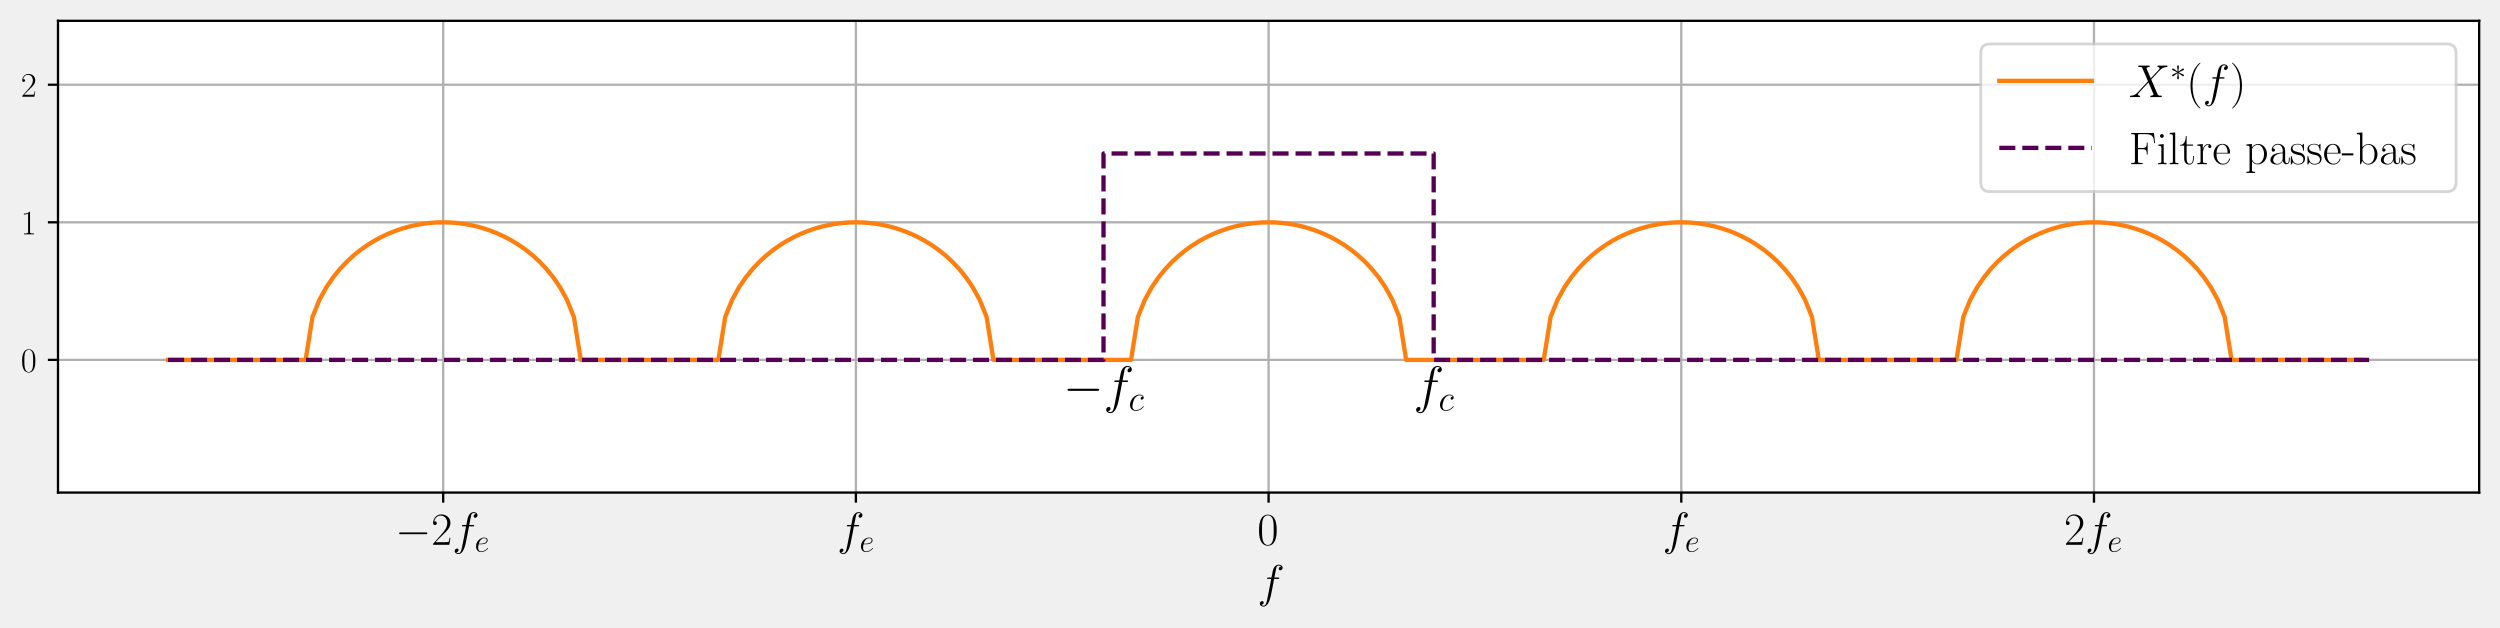
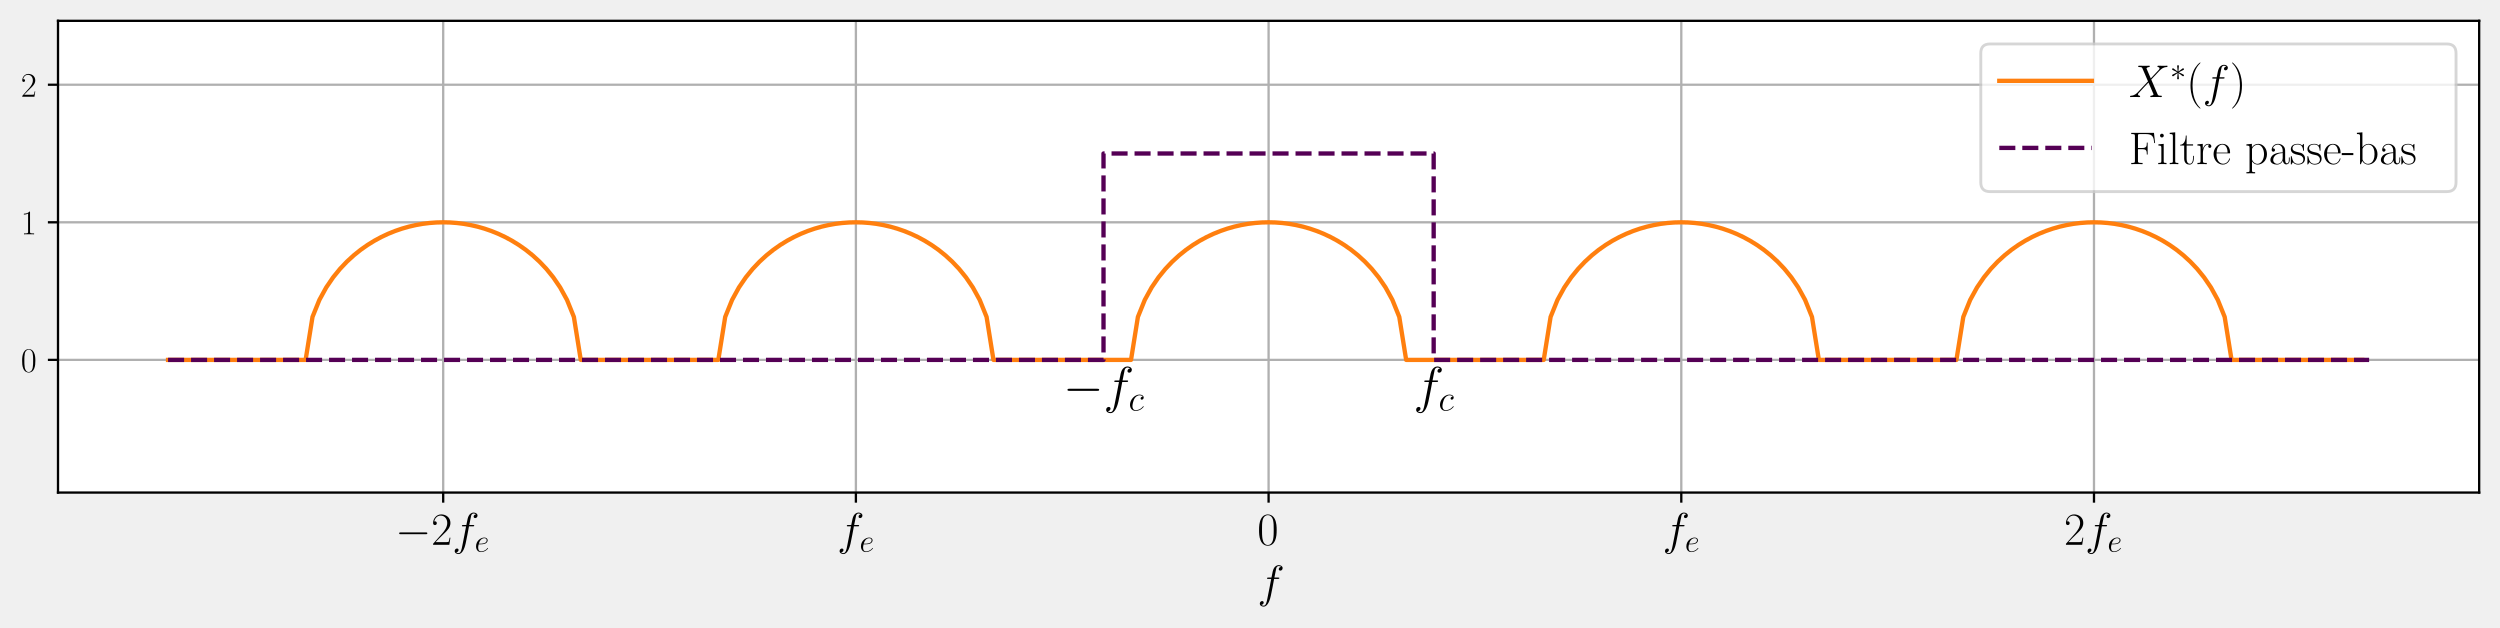
<svg xmlns="http://www.w3.org/2000/svg" xmlns:xlink="http://www.w3.org/1999/xlink" height="216.818pt" version="1.1" viewBox="0 0 864.253 216.818" width="864.253pt">
  <defs>
    <style type="text/css">*{stroke-linecap:butt;stroke-linejoin:round;}</style>
  </defs>
  <g id="figure_1">
    <g id="patch_1">
      <path d="M 0 216.818  L 864.253 216.818  L 864.253 0  L 0 0  z " style="fill:none;" />
    </g>
    <g id="axes_1">
      <g id="patch_2">
        <path d="M 20.053 170.28  L 857.053 170.28  L 857.053 7.2  L 20.053 7.2  z " style="fill:#ffffff;" />
      </g>
      <g id="matplotlib.axis_1">
        <g id="xtick_1">
          <g id="line2d_1">
-             <path clip-path="url(#paac34349b5)" d="M 153.212 170.28  L 153.212 7.2  " style="fill:none;stroke:#b0b0b0;stroke-linecap:square;stroke-width:0.8;" />
+             <path clip-path="url(#pfc6ff315b1)" d="M 153.212 170.28  L 153.212 7.2  " style="fill:none;stroke:#b0b0b0;stroke-linecap:square;stroke-width:0.8;" />
          </g>
          <g id="line2d_2">
            <defs>
-               <path d="M 0 0  L 0 3.5  " id="mb1972b5862" style="stroke:#000000;stroke-width:0.8;" />
-             </defs>
-             <g>
-               <use style="stroke:#000000;stroke-width:0.8;" x="153.212" xlink:href="#mb1972b5862" y="170.28" />
+               <path d="M 0 0  L 0 3.5  " id="m33887ba7ff" style="stroke:#000000;stroke-width:0.8;" />
+             </defs>
+             <g>
+               <use style="stroke:#000000;stroke-width:0.8;" x="153.212" xlink:href="#m33887ba7ff" y="170.28" />
            </g>
          </g>
          <g id="text_1">
            <g transform="translate(136.6667 188.3496)scale(0.16 -0.16)">
              <defs>
                <path d="M 4218 1472  C 4326 1472 4442 1472 4442 1600  C 4442 1728 4326 1728 4218 1728  L 755 1728  C 646 1728 531 1728 531 1600  C 531 1472 646 1472 755 1472  L 4218 1472  z " id="CMSY10-0" transform="scale(0.015625)" />
-                 <path d="M 2669 989  L 2554 989  C 2490 536 2438 459 2413 420  C 2381 369 1920 369 1830 369  L 602 369  C 832 619 1280 1072 1824 1597  C 2214 1967 2669 2402 2669 3035  C 2669 3790 2067 4224 1395 4224  C 691 4224 262 3604 262 3030  C 262 2780 448 2748 525 2748  C 589 2748 781 2787 781 3010  C 781 3207 614 3264 525 3264  C 486 3264 448 3258 422 3245  C 544 3790 915 4058 1306 4058  C 1862 4058 2227 3617 2227 3035  C 2227 2479 1901 2000 1536 1584  L 262 146  L 262 0  L 2515 0  L 2669 989  z " id="CMR17-32" transform="scale(0.015625)" />
-                 <path d="M 2854 2566  C 2982 2566 3034 2566 3034 2688  C 3034 2752 2982 2752 2867 2752  L 2349 2752  C 2470 3429 2560 3897 2611 4107  C 2650 4265 2784 4416 2950 4416  C 3085 4416 3219 4358 3283 4298  C 3034 4272 2957 4082 2957 3969  C 2957 3837 3053 3759 3174 3759  C 3302 3759 3494 3870 3494 4119  C 3494 4393 3226 4544 2944 4544  C 2669 4544 2400 4334 2272 4078  C 2157 3848 2093 3611 1946 2752  L 1517 2752  C 1395 2752 1331 2752 1331 2637  C 1331 2566 1370 2566 1498 2566  L 1907 2566  C 1792 1976 1530 542 1382 -137  C 1274 -689 1178 -1152 858 -1152  C 838 -1152 653 -1152 538 -1031  C 864 -1005 864 -726 864 -720  C 864 -593 768 -517 646 -517  C 518 -517 326 -625 326 -867  C 326 -1140 608 -1280 858 -1280  C 1510 -1280 1779 -118 1850 199  C 1965 688 2278 2376 2310 2566  L 2854 2566  z " id="CMMI12-66" transform="scale(0.015625)" />
-                 <path d="M 1146 1479  C 1318 1479 1754 1479 2061 1595  C 2547 1783 2592 2158 2592 2274  C 2592 2558 2349 2816 1926 2816  C 1254 2816 288 2210 288 1073  C 288 402 672 -64 1254 -64  C 2125 -64 2675 609 2675 692  C 2675 730 2637 762 2611 762  C 2592 762 2586 756 2528 699  C 2118 159 1510 64 1267 64  C 902 64 710 350 710 822  C 710 911 710 1071 806 1479  L 1146 1479  z M 838 1600  C 1114 2592 1722 2689 1926 2689  C 2208 2689 2400 2522 2400 2277  C 2400 1600 1376 1600 1107 1600  L 838 1600  z " id="CMMI12-65" transform="scale(0.015625)" />
+                 <path d="M 2669 990  L 2554 990  C 2490 537 2438 460 2413 422  C 2381 371 1920 371 1830 371  L 602 371  C 832 620 1280 1073 1824 1596  C 2214 1966 2669 2400 2669 3033  C 2669 3788 2067 4224 1395 4224  C 691 4224 262 3603 262 3027  C 262 2777 448 2745 525 2745  C 589 2745 781 2783 781 3007  C 781 3206 614 3264 525 3264  C 486 3264 448 3257 422 3244  C 544 3788 915 4057 1306 4057  C 1862 4057 2227 3616 2227 3033  C 2227 2477 1901 1998 1536 1583  L 262 147  L 262 0  L 2515 0  L 2669 990  z " id="CMR17-32" transform="scale(0.015625)" />
+                 <path d="M 2854 2566  C 2982 2566 3034 2566 3034 2687  C 3034 2752 2982 2752 2867 2752  L 2349 2752  C 2470 3398 2560 3846 2611 4051  C 2650 4204 2784 4351 2950 4351  C 3085 4351 3219 4294 3283 4236  C 3034 4211 2957 4025 2957 3916  C 2957 3788 3053 3712 3174 3712  C 3302 3712 3494 3820 3494 4064  C 3494 4332 3226 4480 2944 4480  C 2669 4480 2400 4275 2272 4025  C 2157 3801 2093 3573 1946 2752  L 1517 2752  C 1395 2752 1331 2752 1331 2636  C 1331 2566 1370 2566 1498 2566  L 1907 2566  C 1792 1977 1530 545 1382 -132  C 1274 -685 1178 -1152 858 -1152  C 838 -1152 653 -1152 538 -1031  C 864 -1005 864 -724 864 -717  C 864 -589 768 -512 646 -512  C 518 -512 326 -621 326 -865  C 326 -1140 608 -1280 858 -1280  C 1510 -1280 1779 -113 1850 203  C 1965 691 2278 2376 2310 2566  L 2854 2566  z " id="CMMI12-66" transform="scale(0.015625)" />
+                 <path d="M 1146 1472  C 1318 1472 1754 1484 2061 1600  C 2547 1786 2592 2160 2592 2275  C 2592 2559 2349 2816 1926 2816  C 1254 2816 288 2205 288 1066  C 288 400 672 -64 1254 -64  C 2125 -64 2675 609 2675 691  C 2675 729 2637 761 2611 761  C 2592 761 2586 755 2528 698  C 2118 159 1510 64 1267 64  C 902 64 710 349 710 818  C 710 907 710 1066 806 1472  L 1146 1472  z M 838 1600  C 1114 2591 1722 2687 1926 2687  C 2208 2687 2400 2520 2400 2275  C 2400 1600 1376 1600 1107 1600  L 838 1600  z " id="CMMI12-65" transform="scale(0.015625)" />
              </defs>
              <use transform="scale(0.996264)" xlink:href="#CMSY10-0" />
              <use transform="translate(77.48747 0)scale(0.996264)" xlink:href="#CMR17-32" />
              <use transform="translate(123.1779 0)scale(0.996264)" xlink:href="#CMMI12-66" />
              <use transform="translate(171.2612 -14.94392)scale(0.697382)" xlink:href="#CMMI12-65" />
            </g>
          </g>
        </g>
        <g id="xtick_2">
          <g id="line2d_3">
-             <path clip-path="url(#paac34349b5)" d="M 295.883 170.28  L 295.883 7.2  " style="fill:none;stroke:#b0b0b0;stroke-linecap:square;stroke-width:0.8;" />
+             <path clip-path="url(#pfc6ff315b1)" d="M 295.883 170.28  L 295.883 7.2  " style="fill:none;stroke:#b0b0b0;stroke-linecap:square;stroke-width:0.8;" />
          </g>
          <g id="line2d_4">
            <g>
-               <use style="stroke:#000000;stroke-width:0.8;" x="295.883" xlink:href="#mb1972b5862" y="170.28" />
+               <use style="stroke:#000000;stroke-width:0.8;" x="295.883" xlink:href="#m33887ba7ff" y="170.28" />
            </g>
          </g>
          <g id="text_2">
            <g transform="translate(289.4381 188.3496)scale(0.16 -0.16)">
              <use transform="scale(0.996264)" xlink:href="#CMMI12-66" />
              <use transform="translate(48.08324 -14.94392)scale(0.697382)" xlink:href="#CMMI12-65" />
            </g>
          </g>
        </g>
        <g id="xtick_3">
          <g id="line2d_5">
-             <path clip-path="url(#paac34349b5)" d="M 438.553 170.28  L 438.553 7.2  " style="fill:none;stroke:#b0b0b0;stroke-linecap:square;stroke-width:0.8;" />
+             <path clip-path="url(#pfc6ff315b1)" d="M 438.553 170.28  L 438.553 7.2  " style="fill:none;stroke:#b0b0b0;stroke-linecap:square;stroke-width:0.8;" />
          </g>
          <g id="line2d_6">
            <g>
-               <use style="stroke:#000000;stroke-width:0.8;" x="438.553" xlink:href="#mb1972b5862" y="170.28" />
+               <use style="stroke:#000000;stroke-width:0.8;" x="438.553" xlink:href="#m33887ba7ff" y="170.28" />
            </g>
          </g>
          <g id="text_3">
            <g transform="translate(434.651 188.3496)scale(0.16 -0.16)">
              <defs>
-                 <path d="M 2688 2025  C 2688 2416 2682 3080 2413 3591  C 2176 4039 1798 4198 1466 4198  C 1158 4198 768 4058 525 3597  C 269 3118 243 2524 243 2025  C 243 1661 250 1106 448 619  C 723 -39 1216 -128 1466 -128  C 1760 -128 2208 -7 2470 600  C 2662 1042 2688 1559 2688 2025  z M 1466 -26  C 1056 -26 813 325 723 812  C 653 1188 653 1738 653 2096  C 653 2588 653 2997 736 3387  C 858 3929 1216 4096 1466 4096  C 1728 4096 2067 3923 2189 3400  C 2272 3036 2278 2607 2278 2096  C 2278 1680 2278 1169 2202 792  C 2067 95 1690 -26 1466 -26  z " id="CMR17-30" transform="scale(0.015625)" />
+                 <path d="M 2688 2038  C 2688 2430 2682 3099 2413 3613  C 2176 4063 1798 4224 1466 4224  C 1158 4224 768 4082 525 3620  C 269 3137 243 2539 243 2038  C 243 1671 250 1112 448 623  C 723 -39 1216 -128 1466 -128  C 1760 -128 2208 -7 2470 604  C 2662 1048 2688 1568 2688 2038  z M 1466 -26  C 1056 -26 813 328 723 816  C 653 1196 653 1749 653 2109  C 653 2604 653 3015 736 3407  C 858 3954 1216 4121 1466 4121  C 1728 4121 2067 3947 2189 3420  C 2272 3054 2278 2623 2278 2109  C 2278 1691 2278 1176 2202 797  C 2067 96 1690 -26 1466 -26  z " id="CMR17-30" transform="scale(0.015625)" />
              </defs>
              <use transform="scale(0.996264)" xlink:href="#CMR17-30" />
            </g>
          </g>
        </g>
        <g id="xtick_4">
          <g id="line2d_7">
-             <path clip-path="url(#paac34349b5)" d="M 581.223 170.28  L 581.223 7.2  " style="fill:none;stroke:#b0b0b0;stroke-linecap:square;stroke-width:0.8;" />
+             <path clip-path="url(#pfc6ff315b1)" d="M 581.223 170.28  L 581.223 7.2  " style="fill:none;stroke:#b0b0b0;stroke-linecap:square;stroke-width:0.8;" />
          </g>
          <g id="line2d_8">
            <g>
-               <use style="stroke:#000000;stroke-width:0.8;" x="581.223" xlink:href="#mb1972b5862" y="170.28" />
+               <use style="stroke:#000000;stroke-width:0.8;" x="581.223" xlink:href="#m33887ba7ff" y="170.28" />
            </g>
          </g>
          <g id="text_4">
            <g transform="translate(574.779 188.3496)scale(0.16 -0.16)">
              <use transform="scale(0.996264)" xlink:href="#CMMI12-66" />
              <use transform="translate(48.08324 -14.94392)scale(0.697382)" xlink:href="#CMMI12-65" />
            </g>
          </g>
        </g>
        <g id="xtick_5">
          <g id="line2d_9">
-             <path clip-path="url(#paac34349b5)" d="M 723.894 170.28  L 723.894 7.2  " style="fill:none;stroke:#b0b0b0;stroke-linecap:square;stroke-width:0.8;" />
+             <path clip-path="url(#pfc6ff315b1)" d="M 723.894 170.28  L 723.894 7.2  " style="fill:none;stroke:#b0b0b0;stroke-linecap:square;stroke-width:0.8;" />
          </g>
          <g id="line2d_10">
            <g>
-               <use style="stroke:#000000;stroke-width:0.8;" x="723.894" xlink:href="#mb1972b5862" y="170.28" />
+               <use style="stroke:#000000;stroke-width:0.8;" x="723.894" xlink:href="#m33887ba7ff" y="170.28" />
            </g>
          </g>
          <g id="text_5">
            <g transform="translate(713.5475 188.3496)scale(0.16 -0.16)">
              <use transform="scale(0.996264)" xlink:href="#CMR17-32" />
              <use transform="translate(45.69048 0)scale(0.996264)" xlink:href="#CMMI12-66" />
              <use transform="translate(93.77371 -14.94392)scale(0.697382)" xlink:href="#CMMI12-65" />
            </g>
          </g>
        </g>
        <g id="text_6">
          <g transform="translate(434.7063 206.5187)scale(0.16 -0.16)">
            <use transform="scale(0.996264)" xlink:href="#CMMI12-66" />
          </g>
        </g>
      </g>
      <g id="matplotlib.axis_2">
        <g id="ytick_1">
          <g id="line2d_11">
-             <path clip-path="url(#paac34349b5)" d="M 20.053 124.408  L 857.053 124.408  " style="fill:none;stroke:#b0b0b0;stroke-linecap:square;stroke-width:0.8;" />
+             <path clip-path="url(#pfc6ff315b1)" d="M 20.053 124.408  L 857.053 124.408  " style="fill:none;stroke:#b0b0b0;stroke-linecap:square;stroke-width:0.8;" />
          </g>
          <g id="line2d_12">
            <defs>
-               <path d="M 0 0  L -3.5 0  " id="ma554d66237" style="stroke:#000000;stroke-width:0.8;" />
-             </defs>
-             <g>
-               <use style="stroke:#000000;stroke-width:0.8;" x="20.053" xlink:href="#ma554d66237" y="124.408" />
+               <path d="M 0 0  L -3.5 0  " id="m75f47b06e6" style="stroke:#000000;stroke-width:0.8;" />
+             </defs>
+             <g>
+               <use style="stroke:#000000;stroke-width:0.8;" x="20.053" xlink:href="#m75f47b06e6" y="124.408" />
            </g>
          </g>
          <g id="text_7">
            <g transform="translate(7.2 128.5587)scale(0.12 -0.12)">
              <use transform="scale(0.996264)" xlink:href="#CMR17-30" />
            </g>
          </g>
        </g>
        <g id="ytick_2">
          <g id="line2d_13">
-             <path clip-path="url(#paac34349b5)" d="M 20.053 76.851  L 857.053 76.851  " style="fill:none;stroke:#b0b0b0;stroke-linecap:square;stroke-width:0.8;" />
+             <path clip-path="url(#pfc6ff315b1)" d="M 20.053 76.851  L 857.053 76.851  " style="fill:none;stroke:#b0b0b0;stroke-linecap:square;stroke-width:0.8;" />
          </g>
          <g id="line2d_14">
            <g>
-               <use style="stroke:#000000;stroke-width:0.8;" x="20.053" xlink:href="#ma554d66237" y="76.851" />
+               <use style="stroke:#000000;stroke-width:0.8;" x="20.053" xlink:href="#m75f47b06e6" y="76.851" />
            </g>
          </g>
          <g id="text_8">
            <g transform="translate(7.2 81.00189)scale(0.12 -0.12)">
              <defs>
-                 <path d="M 1702 4058  C 1702 4192 1696 4192 1606 4192  C 1357 3916 979 3827 621 3827  C 602 3827 570 3827 563 3808  C 557 3795 557 3782 557 3648  C 755 3648 1088 3686 1344 3839  L 1344 461  C 1344 236 1331 160 781 160  L 589 160  L 589 0  C 896 0 1216 0 1523 0  C 1830 0 2150 0 2458 0  L 2458 160  L 2266 160  C 1715 160 1702 230 1702 458  L 1702 4058  z " id="CMR17-31" transform="scale(0.015625)" />
+                 <path d="M 1702 4083  C 1702 4217 1696 4224 1606 4224  C 1357 3927 979 3833 621 3820  C 602 3820 570 3820 563 3808  C 557 3795 557 3782 557 3648  C 755 3648 1088 3686 1344 3839  L 1344 467  C 1344 243 1331 166 781 166  L 589 166  L 589 0  C 896 6 1216 12 1523 12  C 1830 12 2150 6 2458 0  L 2458 166  L 2266 166  C 1715 166 1702 236 1702 467  L 1702 4083  z " id="CMR17-31" transform="scale(0.015625)" />
              </defs>
              <use transform="scale(0.996264)" xlink:href="#CMR17-31" />
            </g>
          </g>
        </g>
        <g id="ytick_3">
          <g id="line2d_15">
-             <path clip-path="url(#paac34349b5)" d="M 20.053 29.294  L 857.053 29.294  " style="fill:none;stroke:#b0b0b0;stroke-linecap:square;stroke-width:0.8;" />
+             <path clip-path="url(#pfc6ff315b1)" d="M 20.053 29.294  L 857.053 29.294  " style="fill:none;stroke:#b0b0b0;stroke-linecap:square;stroke-width:0.8;" />
          </g>
          <g id="line2d_16">
            <g>
-               <use style="stroke:#000000;stroke-width:0.8;" x="20.053" xlink:href="#ma554d66237" y="29.294" />
+               <use style="stroke:#000000;stroke-width:0.8;" x="20.053" xlink:href="#m75f47b06e6" y="29.294" />
            </g>
          </g>
          <g id="text_9">
            <g transform="translate(7.2 33.44507)scale(0.12 -0.12)">
              <use transform="scale(0.996264)" xlink:href="#CMR17-32" />
            </g>
          </g>
        </g>
      </g>
      <g id="line2d_17">
-         <path clip-path="url(#paac34349b5)" d="M 58.098 124.408  L 105.655 124.408  L 108.033 109.558  L 110.411 103.678  L 112.789 99.356  L 115.167 95.874  L 117.544 92.952  L 119.922 90.445  L 122.3 88.268  L 124.678 86.362  L 127.056 84.69  L 129.434 83.222  L 131.812 81.938  L 134.189 80.821  L 136.567 79.859  L 138.945 79.041  L 141.323 78.361  L 143.701 77.812  L 146.079 77.389  L 148.456 77.089  L 150.834 76.91  L 153.212 76.851  L 155.59 76.91  L 157.968 77.089  L 160.346 77.389  L 162.723 77.812  L 165.101 78.361  L 167.479 79.041  L 169.857 79.859  L 172.235 80.821  L 174.613 81.938  L 176.99 83.222  L 179.368 84.69  L 181.746 86.362  L 184.124 88.268  L 186.502 90.445  L 188.88 92.952  L 191.258 95.874  L 193.635 99.356  L 196.013 103.678  L 198.391 109.558  L 200.769 124.408  L 248.326 124.408  L 250.704 109.558  L 253.081 103.678  L 255.459 99.356  L 257.837 95.874  L 260.215 92.952  L 262.593 90.445  L 264.971 88.268  L 267.348 86.362  L 269.726 84.69  L 272.104 83.222  L 274.482 81.938  L 276.86 80.821  L 279.238 79.859  L 281.615 79.041  L 283.993 78.361  L 286.371 77.812  L 288.749 77.389  L 291.127 77.089  L 293.505 76.91  L 295.883 76.851  L 298.26 76.91  L 300.638 77.089  L 303.016 77.389  L 305.394 77.812  L 307.772 78.361  L 310.15 79.041  L 312.527 79.859  L 314.905 80.821  L 317.283 81.938  L 319.661 83.222  L 322.039 84.69  L 324.417 86.362  L 326.794 88.268  L 329.172 90.445  L 331.55 92.952  L 333.928 95.874  L 336.306 99.356  L 338.684 103.678  L 341.062 109.558  L 343.439 124.408  L 390.996 124.408  L 393.374 109.558  L 395.752 103.678  L 398.13 99.356  L 400.508 95.874  L 402.885 92.952  L 405.263 90.445  L 407.641 88.268  L 410.019 86.362  L 412.397 84.69  L 414.775 83.222  L 417.152 81.938  L 419.53 80.821  L 421.908 79.859  L 424.286 79.041  L 426.664 78.361  L 429.042 77.812  L 431.419 77.389  L 433.797 77.089  L 436.175 76.91  L 438.553 76.851  L 440.931 76.91  L 443.309 77.089  L 445.687 77.389  L 448.064 77.812  L 450.442 78.361  L 452.82 79.041  L 455.198 79.859  L 457.576 80.821  L 459.954 81.938  L 462.331 83.222  L 464.709 84.69  L 467.087 86.362  L 469.465 88.268  L 471.843 90.445  L 474.221 92.952  L 476.598 95.874  L 478.976 99.356  L 481.354 103.678  L 483.732 109.558  L 486.11 124.408  L 533.667 124.408  L 536.044 109.558  L 538.422 103.678  L 540.8 99.356  L 543.178 95.874  L 545.556 92.952  L 547.934 90.445  L 550.312 88.268  L 552.689 86.362  L 555.067 84.69  L 557.445 83.222  L 559.823 81.938  L 562.201 80.821  L 564.579 79.859  L 566.956 79.041  L 569.334 78.361  L 571.712 77.812  L 574.09 77.389  L 576.468 77.089  L 578.846 76.91  L 581.223 76.851  L 583.601 76.91  L 585.979 77.089  L 588.357 77.389  L 590.735 77.812  L 593.113 78.361  L 595.49 79.041  L 597.868 79.859  L 600.246 80.821  L 602.624 81.938  L 605.002 83.222  L 607.38 84.69  L 609.758 86.362  L 612.135 88.268  L 614.513 90.445  L 616.891 92.952  L 619.269 95.874  L 621.647 99.356  L 624.025 103.678  L 626.402 109.558  L 628.78 124.408  L 676.337 124.408  L 678.715 109.558  L 681.093 103.678  L 683.471 99.356  L 685.848 95.874  L 688.226 92.952  L 690.604 90.445  L 692.982 88.268  L 695.36 86.362  L 697.738 84.69  L 700.115 83.222  L 702.493 81.938  L 704.871 80.821  L 707.249 79.859  L 709.627 79.041  L 712.005 78.361  L 714.383 77.812  L 716.76 77.389  L 719.138 77.089  L 721.516 76.91  L 723.894 76.851  L 726.272 76.91  L 728.65 77.089  L 731.027 77.389  L 733.405 77.812  L 735.783 78.361  L 738.161 79.041  L 740.539 79.859  L 742.917 80.821  L 745.294 81.938  L 747.672 83.222  L 750.05 84.69  L 752.428 86.362  L 754.806 88.268  L 757.184 90.445  L 759.562 92.952  L 761.939 95.874  L 764.317 99.356  L 766.695 103.678  L 769.073 109.558  L 771.451 124.408  L 816.63 124.408  L 816.63 124.408  " style="fill:none;stroke:#ff7f0e;stroke-linecap:square;stroke-width:1.5;" />
+         <path clip-path="url(#pfc6ff315b1)" d="M 58.098 124.408  L 105.655 124.408  L 108.033 109.558  L 110.411 103.678  L 112.789 99.356  L 115.167 95.874  L 117.544 92.952  L 119.922 90.445  L 122.3 88.268  L 124.678 86.362  L 127.056 84.69  L 129.434 83.222  L 131.812 81.938  L 134.189 80.821  L 136.567 79.859  L 138.945 79.041  L 141.323 78.361  L 143.701 77.812  L 146.079 77.389  L 148.456 77.089  L 150.834 76.91  L 153.212 76.851  L 155.59 76.91  L 157.968 77.089  L 160.346 77.389  L 162.723 77.812  L 165.101 78.361  L 167.479 79.041  L 169.857 79.859  L 172.235 80.821  L 174.613 81.938  L 176.99 83.222  L 179.368 84.69  L 181.746 86.362  L 184.124 88.268  L 186.502 90.445  L 188.88 92.952  L 191.258 95.874  L 193.635 99.356  L 196.013 103.678  L 198.391 109.558  L 200.769 124.408  L 248.326 124.408  L 250.704 109.558  L 253.081 103.678  L 255.459 99.356  L 257.837 95.874  L 260.215 92.952  L 262.593 90.445  L 264.971 88.268  L 267.348 86.362  L 269.726 84.69  L 272.104 83.222  L 274.482 81.938  L 276.86 80.821  L 279.238 79.859  L 281.615 79.041  L 283.993 78.361  L 286.371 77.812  L 288.749 77.389  L 291.127 77.089  L 293.505 76.91  L 295.883 76.851  L 298.26 76.91  L 300.638 77.089  L 303.016 77.389  L 305.394 77.812  L 307.772 78.361  L 310.15 79.041  L 312.527 79.859  L 314.905 80.821  L 317.283 81.938  L 319.661 83.222  L 322.039 84.69  L 324.417 86.362  L 326.794 88.268  L 329.172 90.445  L 331.55 92.952  L 333.928 95.874  L 336.306 99.356  L 338.684 103.678  L 341.062 109.558  L 343.439 124.408  L 390.996 124.408  L 393.374 109.558  L 395.752 103.678  L 398.13 99.356  L 400.508 95.874  L 402.885 92.952  L 405.263 90.445  L 407.641 88.268  L 410.019 86.362  L 412.397 84.69  L 414.775 83.222  L 417.152 81.938  L 419.53 80.821  L 421.908 79.859  L 424.286 79.041  L 426.664 78.361  L 429.042 77.812  L 431.419 77.389  L 433.797 77.089  L 436.175 76.91  L 438.553 76.851  L 440.931 76.91  L 443.309 77.089  L 445.687 77.389  L 448.064 77.812  L 450.442 78.361  L 452.82 79.041  L 455.198 79.859  L 457.576 80.821  L 459.954 81.938  L 462.331 83.222  L 464.709 84.69  L 467.087 86.362  L 469.465 88.268  L 471.843 90.445  L 474.221 92.952  L 476.598 95.874  L 478.976 99.356  L 481.354 103.678  L 483.732 109.558  L 486.11 124.408  L 533.667 124.408  L 536.044 109.558  L 538.422 103.678  L 540.8 99.356  L 543.178 95.874  L 545.556 92.952  L 547.934 90.445  L 550.312 88.268  L 552.689 86.362  L 555.067 84.69  L 557.445 83.222  L 559.823 81.938  L 562.201 80.821  L 564.579 79.859  L 566.956 79.041  L 569.334 78.361  L 571.712 77.812  L 574.09 77.389  L 576.468 77.089  L 578.846 76.91  L 581.223 76.851  L 583.601 76.91  L 585.979 77.089  L 588.357 77.389  L 590.735 77.812  L 593.113 78.361  L 595.49 79.041  L 597.868 79.859  L 600.246 80.821  L 602.624 81.938  L 605.002 83.222  L 607.38 84.69  L 609.758 86.362  L 612.135 88.268  L 614.513 90.445  L 616.891 92.952  L 619.269 95.874  L 621.647 99.356  L 624.025 103.678  L 626.402 109.558  L 628.78 124.408  L 676.337 124.408  L 678.715 109.558  L 681.093 103.678  L 683.471 99.356  L 685.848 95.874  L 688.226 92.952  L 690.604 90.445  L 692.982 88.268  L 695.36 86.362  L 697.738 84.69  L 700.115 83.222  L 702.493 81.938  L 704.871 80.821  L 707.249 79.859  L 709.627 79.041  L 712.005 78.361  L 714.383 77.812  L 716.76 77.389  L 719.138 77.089  L 721.516 76.91  L 723.894 76.851  L 726.272 76.91  L 728.65 77.089  L 731.027 77.389  L 733.405 77.812  L 735.783 78.361  L 738.161 79.041  L 740.539 79.859  L 742.917 80.821  L 745.294 81.938  L 747.672 83.222  L 750.05 84.69  L 752.428 86.362  L 754.806 88.268  L 757.184 90.445  L 759.562 92.952  L 761.939 95.874  L 764.317 99.356  L 766.695 103.678  L 769.073 109.558  L 771.451 124.408  L 816.63 124.408  L 816.63 124.408  " style="fill:none;stroke:#ff7f0e;stroke-linecap:square;stroke-width:1.5;" />
      </g>
      <g id="line2d_18">
-         <path clip-path="url(#paac34349b5)" d="M 58.098 124.408  L 381.485 124.408  L 381.485 53.072  L 495.621 53.072  L 495.621 124.408  L 819.008 124.408  " style="fill:none;stroke:#550055;stroke-dasharray:5.55,2.4;stroke-dashoffset:0;stroke-width:1.5;" />
+         <path clip-path="url(#pfc6ff315b1)" d="M 58.098 124.408  L 381.485 124.408  L 381.485 53.072  L 495.621 53.072  L 495.621 124.408  L 819.008 124.408  " style="fill:none;stroke:#550055;stroke-dasharray:5.55,2.4;stroke-dashoffset:0;stroke-width:1.5;" />
      </g>
      <g id="patch_3">
        <path d="M 20.053 170.28  L 20.053 7.2  " style="fill:none;stroke:#000000;stroke-linecap:square;stroke-linejoin:miter;stroke-width:0.8;" />
      </g>
      <g id="patch_4">
        <path d="M 857.053 170.28  L 857.053 7.2  " style="fill:none;stroke:#000000;stroke-linecap:square;stroke-linejoin:miter;stroke-width:0.8;" />
      </g>
      <g id="patch_5">
        <path d="M 20.053 170.28  L 857.053 170.28  " style="fill:none;stroke:#000000;stroke-linecap:square;stroke-linejoin:miter;stroke-width:0.8;" />
      </g>
      <g id="patch_6">
        <path d="M 20.053 7.2  L 857.053 7.2  " style="fill:none;stroke:#000000;stroke-linecap:square;stroke-linejoin:miter;stroke-width:0.8;" />
      </g>
      <g id="text_10">
        <g transform="translate(367.5385 139.2388)scale(0.18 -0.18)">
          <defs>
-             <path d="M 2502 2431  C 2381 2431 2323 2431 2234 2355  C 2195 2323 2125 2227 2125 2125  C 2125 1997 2221 1920 2342 1920  C 2496 1920 2669 2044 2669 2292  C 2669 2588 2374 2816 1933 2816  C 1094 2816 256 1903 256 996  C 256 441 602 -64 1254 -64  C 2125 -64 2675 622 2675 706  C 2675 744 2637 776 2611 776  C 2592 776 2586 770 2528 713  C 2118 162 1510 64 1267 64  C 826 64 685 446 685 764  C 685 988 794 1605 1024 2039  C 1190 2338 1536 2682 1939 2682  C 2022 2682 2374 2682 2502 2431  z " id="CMMI12-63" transform="scale(0.015625)" />
+             <path d="M 2502 2432  C 2381 2432 2323 2432 2234 2355  C 2195 2323 2125 2227 2125 2124  C 2125 1996 2221 1919 2342 1919  C 2496 1919 2669 2047 2669 2303  C 2669 2591 2374 2816 1933 2816  C 1094 2816 256 1932 256 1011  C 256 446 602 -64 1254 -64  C 2125 -64 2675 622 2675 706  C 2675 745 2637 777 2611 777  C 2592 777 2586 771 2528 712  C 2118 161 1510 64 1267 64  C 826 64 685 453 685 777  C 685 1004 794 1634 1024 2073  C 1190 2374 1536 2687 1939 2687  C 2022 2687 2374 2676 2502 2432  z " id="CMMI12-63" transform="scale(0.015625)" />
          </defs>
          <use transform="scale(0.996264)" xlink:href="#CMSY10-0" />
          <use transform="translate(77.48747 0)scale(0.996264)" xlink:href="#CMMI12-66" />
          <use transform="translate(125.5707 -14.94392)scale(0.697382)" xlink:href="#CMMI12-63" />
        </g>
      </g>
      <g id="text_11">
        <g transform="translate(488.6488 139.2388)scale(0.18 -0.18)">
          <use transform="scale(0.996264)" xlink:href="#CMMI12-66" />
          <use transform="translate(48.08324 -14.94392)scale(0.697382)" xlink:href="#CMMI12-63" />
        </g>
      </g>
      <g id="legend_1">
        <g id="patch_7">
          <path d="M 687.958 66.24  L 845.853 66.24  Q 849.053 66.24 849.053 63.04  L 849.053 18.4  Q 849.053 15.2 845.853 15.2  L 687.958 15.2  Q 684.758 15.2 684.758 18.4  L 684.758 63.04  Q 684.758 66.24 687.958 66.24  z " style="fill:#ffffff;opacity:0.8;stroke:#cccccc;stroke-linejoin:miter;" />
        </g>
        <g id="line2d_19">
          <path d="M 691.158 27.955  L 723.158 27.955  " style="fill:none;stroke:#ff7f0e;stroke-linecap:square;stroke-width:1.5;" />
        </g>
        <g id="line2d_20" />
        <g id="text_12">
          <g transform="translate(735.9579 33.55517)scale(0.16 -0.16)">
            <defs>
-               <path d="M 3040 2596  L 2438 3994  C 2522 4147 2714 4172 2790 4179  C 2829 4179 2899 4179 2899 4292  C 2899 4364 2842 4364 2803 4364  C 2694 4364 2566 4364 2458 4364  L 2086 4364  C 1696 4364 1414 4364 1408 4364  C 1357 4364 1293 4364 1293 4243  C 1293 4179 1350 4179 1434 4179  C 1805 4179 1830 4115 1894 3962  L 2656 2185  L 1267 693  C 1037 442 762 198 288 198  C 211 192 160 192 160 68  C 160 48 166 0 237 0  C 326 0 422 0 512 0  L 813 0  C 1018 0 1242 0 1440 0  C 1485 0 1562 0 1562 115  C 1562 179 1517 185 1478 185  C 1350 198 1267 268 1267 370  C 1267 479 1344 557 1530 748  L 2099 1368  C 2240 1516 2579 1886 2720 2026  L 3392 453  C 3398 441 3424 377 3424 370  C 3424 313 3283 198 3078 198  C 3040 198 2970 198 2970 71  C 2970 0 3034 0 3066 0  C 3174 0 3302 0 3411 0  L 4115 0  C 4230 0 4352 0 4461 0  C 4506 0 4576 0 4576 130  C 4576 198 4512 198 4454 198  C 4070 198 4058 230 3949 465  L 3104 2441  L 3917 3316  C 3981 3381 4128 3542 4186 3606  C 4461 3896 4717 4160 5235 4160  C 5299 4179 5363 4179 5363 4292  C 5363 4364 5306 4364 5280 4364  C 5190 4364 5094 4364 5005 4364  L 4710 4364  C 4506 4364 4282 4364 4083 4364  C 4038 4364 3962 4364 3962 4249  C 3962 4185 4006 4179 4045 4179  C 4147 4167 4256 4116 4256 3994  L 4250 3982  C 4243 3937 4230 3873 4160 3797  L 3040 2596  z " id="CMMI12-58" transform="scale(0.015625)" />
-               <path d="M 1760 2719  C 1766 2808 1766 2962 1600 2962  C 1498 2962 1414 2879 1434 2795  L 1434 2712  L 1523 1720  L 704 2316  C 646 2348 634 2360 589 2360  C 499 2360 416 2271 416 2181  C 416 2079 480 2053 544 2021  L 1453 1586  L 570 1158  C 467 1107 416 1081 416 985  C 416 889 499 806 589 806  C 634 806 646 806 806 928  L 1523 1446  L 1427 371  C 1427 236 1542 204 1594 204  C 1670 204 1766 248 1766 371  L 1670 1446  L 2490 851  C 2547 819 2560 806 2605 806  C 2694 806 2778 896 2778 985  C 2778 1081 2720 1113 2643 1152  C 2259 1343 2246 1343 1741 1580  L 2624 2008  C 2726 2060 2778 2085 2778 2181  C 2778 2277 2694 2360 2605 2360  C 2560 2360 2547 2360 2387 2239  L 1670 1720  L 1760 2719  z " id="CMSY10-3" transform="scale(0.015625)" />
-               <path d="M 1958 -1561  C 1958 -1555 1958 -1542 1939 -1523  C 1645 -1224 858 -407 858 1581  C 858 3569 1632 4379 1946 4697  C 1946 4704 1958 4717 1958 4736  C 1958 4755 1939 4768 1914 4768  C 1843 4768 1299 4296 986 3594  C 666 2887 576 2199 576 1588  C 576 1128 621 351 1005 -471  C 1312 -1135 1837 -1600 1914 -1600  C 1946 -1600 1958 -1587 1958 -1561  z " id="CMR17-28" transform="scale(0.015625)" />
-               <path d="M 1683 1581  C 1683 2040 1638 2817 1254 3639  C 947 4303 422 4768 346 4768  C 326 4768 301 4761 301 4729  C 301 4717 307 4710 314 4697  C 621 4378 1402 3568 1402 1584  C 1402 -407 627 -1217 314 -1537  C 307 -1549 301 -1556 301 -1568  C 301 -1600 326 -1600 346 -1600  C 416 -1600 960 -1128 1274 -426  C 1594 281 1683 969 1683 1581  z " id="CMR17-29" transform="scale(0.015625)" />
+               <path d="M 3040 2586  L 2438 3981  C 2522 4134 2714 4159 2790 4166  C 2829 4166 2899 4172 2899 4281  C 2899 4352 2842 4352 2803 4352  C 2694 4352 2566 4339 2458 4339  L 2086 4339  C 1696 4339 1414 4352 1408 4352  C 1357 4352 1293 4352 1293 4230  C 1293 4166 1350 4166 1434 4166  C 1805 4166 1830 4102 1894 3949  L 2656 2179  L 1267 701  C 1037 453 762 211 288 185  C 211 179 160 179 160 64  C 160 44 166 0 237 0  C 326 0 422 12 512 12  L 813 12  C 1018 12 1242 0 1440 0  C 1485 0 1562 0 1562 115  C 1562 179 1517 185 1478 185  C 1350 198 1267 268 1267 370  C 1267 478 1344 555 1530 746  L 2099 1363  C 2240 1510 2579 1879 2720 2019  L 3392 453  C 3398 440 3424 376 3424 370  C 3424 312 3283 198 3078 185  C 3040 185 2970 179 2970 64  C 2970 0 3034 0 3066 0  C 3174 0 3302 12 3411 12  L 4115 12  C 4230 12 4352 0 4461 0  C 4506 0 4576 0 4576 121  C 4576 185 4512 185 4454 185  C 4070 191 4058 223 3949 459  L 3104 2433  L 3917 3300  C 3981 3363 4128 3523 4186 3586  C 4461 3873 4717 4134 5235 4166  C 5299 4172 5363 4172 5363 4281  C 5363 4352 5306 4352 5280 4352  C 5190 4352 5094 4339 5005 4339  L 4710 4339  C 4506 4339 4282 4352 4083 4352  C 4038 4352 3962 4352 3962 4236  C 3962 4172 4006 4166 4045 4166  C 4147 4153 4256 4102 4256 3981  L 4250 3968  C 4243 3924 4230 3860 4160 3784  L 3040 2586  z " id="CMMI12-58" transform="scale(0.015625)" />
+               <path d="M 1760 2762  C 1766 2853 1766 3008 1600 3008  C 1498 3008 1414 2924 1434 2840  L 1434 2755  L 1523 1740  L 704 2349  C 646 2382 634 2395 589 2395  C 499 2395 416 2303 416 2212  C 416 2107 480 2081 544 2048  L 1453 1603  L 570 1164  C 467 1112 416 1085 416 987  C 416 889 499 804 589 804  C 634 804 646 804 806 928  L 1523 1459  L 1427 359  C 1427 224 1542 192 1594 192  C 1670 192 1766 236 1766 359  L 1670 1459  L 2490 850  C 2547 817 2560 804 2605 804  C 2694 804 2778 896 2778 987  C 2778 1085 2720 1118 2643 1157  C 2259 1354 2246 1354 1741 1596  L 2624 2035  C 2726 2087 2778 2113 2778 2212  C 2778 2310 2694 2395 2605 2395  C 2560 2395 2547 2395 2387 2271  L 1670 1740  L 1760 2762  z " id="CMSY10-3" transform="scale(0.015625)" />
+               <path d="M 1958 -1562  C 1958 -1556 1958 -1543 1939 -1524  C 1645 -1223 858 -403 858 1596  C 858 3595 1632 4408 1946 4729  C 1946 4735 1958 4748 1958 4767  C 1958 4787 1939 4800 1914 4800  C 1843 4800 1299 4325 986 3620  C 666 2909 576 2218 576 1603  C 576 1141 621 360 1005 -467  C 1312 -1133 1837 -1600 1914 -1600  C 1946 -1600 1958 -1588 1958 -1562  z " id="CMR17-28" transform="scale(0.015625)" />
+               <path d="M 1683 1596  C 1683 2057 1638 2839 1254 3665  C 947 4332 422 4800 346 4800  C 326 4800 301 4793 301 4761  C 301 4748 307 4742 314 4729  C 621 4408 1402 3595 1402 1603  C 1402 -396 627 -1210 314 -1530  C 307 -1543 301 -1549 301 -1562  C 301 -1594 326 -1600 346 -1600  C 416 -1600 960 -1127 1274 -422  C 1594 289 1683 981 1683 1596  z " id="CMR17-29" transform="scale(0.015625)" />
            </defs>
            <use transform="scale(0.996264)" xlink:href="#CMMI12-58" />
            <use transform="translate(88.79256 36.15364)scale(0.697382)" xlink:href="#CMSY10-3" />
            <use transform="translate(124.1599 0)scale(0.996264)" xlink:href="#CMR17-28" />
            <use transform="translate(159.4407 0)scale(0.996264)" xlink:href="#CMMI12-66" />
            <use transform="translate(218.161 0)scale(0.996264)" xlink:href="#CMR17-29" />
          </g>
        </g>
        <g id="line2d_21">
          <path d="M 691.158 51.14  L 723.158 51.14  " style="fill:none;stroke:#550055;stroke-dasharray:5.55,2.4;stroke-dashoffset:0;stroke-width:1.5;" />
        </g>
        <g id="line2d_22" />
        <g id="text_13">
          <g transform="translate(735.9579 56.74022)scale(0.16 -0.16)">
            <defs>
-               <path d="M 3482 4325  L 326 4325  L 326 4160  C 768 4160 838 4160 838 3874  L 838 446  C 838 160 768 160 326 160  L 326 0  C 512 0 870 0 1069 0  C 1331 0 1638 0 1901 0  L 1901 160  L 1760 160  C 1274 160 1261 223 1261 452  L 1261 2075  L 1837 2075  C 2432 2075 2490 1865 2490 1332  L 2605 1332  L 2605 2987  L 2490 2987  C 2490 2450 2432 2240 1837 2240  L 1261 2240  L 1261 3911  C 1261 4128 1274 4160 1530 4160  L 2355 4160  C 3322 4160 3430 3765 3520 2916  L 3635 2916  L 3482 4325  z " id="CMR17-46" transform="scale(0.015625)" />
-               <path d="M 992 3909  C 992 4049 877 4170 730 4170  C 589 4170 467 4056 467 3909  C 467 3769 582 3648 730 3648  C 870 3648 992 3763 992 3909  z M 243 2706  L 243 2541  C 602 2541 653 2502 653 2197  L 653 427  C 653 184 627 153 218 153  L 218 -13  C 371 0 646 0 806 0  C 960 0 1222 0 1370 -13  L 1370 153  C 992 153 979 191 979 420  L 979 2776  L 243 2706  z " id="CMR17-69" transform="scale(0.015625)" />
-               <path d="M 979 4396  L 218 4326  L 218 4160  C 595 4160 653 4122 653 3817  L 653 426  C 653 184 627 153 218 153  L 218 -13  C 371 0 653 0 813 0  C 979 0 1261 0 1414 -13  L 1414 153  C 1005 153 979 178 979 426  L 979 4396  z " id="CMR17-6c" transform="scale(0.015625)" />
-               <path d="M 966 2560  L 1862 2560  L 1862 2725  L 966 2725  L 966 3904  L 851 3904  C 838 3245 614 2668 70 2668  L 70 2560  L 627 2560  L 627 771  C 627 650 627 -64 1370 -64  C 1747 -64 1965 306 1965 777  L 1965 1140  L 1850 1140  L 1850 783  C 1850 344 1677 51 1408 51  C 1222 51 966 178 966 758  L 966 2560  z " id="CMR17-74" transform="scale(0.015625)" />
-               <path d="M 960 1497  C 960 2112 1222 2688 1702 2688  C 1747 2688 1792 2682 1837 2662  C 1837 2662 1696 2617 1696 2452  C 1696 2298 1818 2234 1914 2234  C 1990 2234 2131 2279 2131 2458  C 2131 2663 1926 2790 1709 2790  C 1222 2790 1011 2317 947 2093  L 941 2093  L 941 2790  L 198 2720  L 198 2554  C 576 2554 634 2515 634 2208  L 634 428  C 634 184 608 153 198 153  L 198 -13  C 352 0 646 0 813 0  C 998 0 1325 0 1498 -13  L 1498 153  C 1037 153 960 153 960 440  L 960 1497  z " id="CMR17-72" transform="scale(0.015625)" />
-               <path d="M 2438 1472  C 2464 1498 2464 1511 2464 1576  C 2464 2238 2118 2816 1389 2816  C 710 2816 173 2169 173 1383  C 173 551 781 -64 1459 -64  C 2176 -64 2458 607 2458 740  C 2458 784 2419 784 2406 784  C 2362 784 2355 771 2330 696  C 2189 265 1837 51 1504 51  C 1229 51 954 203 781 480  C 582 803 582 1176 582 1472  L 2438 1472  z M 589 1568  C 634 2505 1126 2714 1382 2714  C 1818 2714 2112 2297 2118 1568  L 589 1568  z " id="CMR17-65" transform="scale(0.015625)" />
-               <path d="M 1408 -1063  C 998 -1063 973 -1037 973 -789  L 973 402  C 1158 134 1427 -38 1766 -38  C 2406 -38 3053 523 3053 1388  C 3053 2191 2496 2802 1837 2802  C 1453 2802 1139 2592 960 2338  L 960 2802  L 198 2732  L 198 2567  C 576 2567 634 2528 634 2223  L 634 -789  C 634 -1031 608 -1063 198 -1063  L 198 -1228  C 352 -1216 634 -1216 800 -1216  C 966 -1216 1254 -1216 1408 -1228  L 1408 -1063  z M 973 2012  C 973 2102 973 2235 1222 2471  C 1254 2497 1472 2688 1792 2688  C 2259 2688 2643 2108 2643 1382  C 2643 656 2234 64 1728 64  C 1498 64 1248 172 1056 472  C 973 612 973 650 973 752  L 973 2012  z " id="CMR17-70" transform="scale(0.015625)" />
-               <path d="M 2304 1653  C 2304 2072 2304 2294 2035 2543  C 1798 2752 1523 2816 1306 2816  C 800 2816 435 2407 435 1971  C 435 1728 627 1728 666 1728  C 749 1728 896 1778 896 1954  C 896 2112 774 2181 666 2181  C 640 2181 608 2174 589 2168  C 723 2592 1069 2714 1293 2714  C 1613 2714 1965 2429 1965 1885  L 1965 1600  C 1587 1600 1133 1549 774 1357  C 371 1133 256 813 256 570  C 256 77 832 -64 1171 -64  C 1523 -64 1850 139 1990 511  C 2003 233 2182 -18 2464 -18  C 2598 -18 2938 70 2938 567  L 2938 920  L 2822 920  L 2822 562  C 2822 178 2650 128 2566 128  C 2304 128 2304 458 2304 738  L 2304 1653  z M 1965 870  C 1965 317 1568 38 1216 38  C 896 38 646 275 646 570  C 646 761 730 1100 1101 1305  C 1408 1478 1760 1504 1965 1504  L 1965 870  z " id="CMR17-61" transform="scale(0.015625)" />
-               <path d="M 1978 2697  C 1978 2813 1971 2819 1933 2819  C 1907 2819 1901 2813 1824 2717  C 1805 2691 1747 2626 1728 2601  C 1523 2819 1235 2819 1126 2819  C 416 2819 160 2447 160 2076  C 160 1498 813 1365 998 1325  C 1402 1243 1542 1217 1677 1101  C 1760 1025 1901 884 1901 654  C 1901 384 1747 38 1158 38  C 602 38 403 460 288 1021  C 269 1110 269 1117 218 1117  C 166 1117 160 1110 160 983  L 160 63  C 160 -51 166 -58 205 -58  C 237 -58 243 -51 275 0  C 314 57 410 211 448 276  C 576 103 800 -64 1158 -64  C 1792 -64 2131 283 2131 784  C 2131 1112 1958 1285 1875 1362  C 1683 1561 1459 1606 1190 1657  C 838 1735 390 1825 390 2217  C 390 2383 480 2737 1126 2737  C 1811 2737 1850 2094 1862 1888  C 1869 1856 1901 1849 1920 1849  C 1978 1849 1978 1869 1978 1978  L 1978 2697  z " id="CMR17-73" transform="scale(0.015625)" />
-               <path d="M 1632 1216  L 1632 1496  L 26 1496  L 26 1216  L 1632 1216  z " id="CMR17-2d" transform="scale(0.015625)" />
-               <path d="M 960 4396  L 198 4326  L 198 4160  C 576 4160 634 4122 634 3817  L 634 -13  L 749 -13  L 934 441  C 1120 141 1395 -64 1766 -64  C 2406 -64 3053 500 3053 1370  C 3053 2188 2477 2790 1830 2790  C 1434 2790 1152 2579 960 2330  L 960 4396  z M 973 2004  C 973 2118 973 2138 1062 2272  C 1312 2657 1670 2688 1792 2688  C 1984 2688 2643 2585 2643 1376  C 2643 108 1888 38 1734 38  C 1536 38 1248 114 1043 486  C 973 608 973 621 973 735  L 973 2004  z " id="CMR17-62" transform="scale(0.015625)" />
+               <path d="M 3482 4339  L 326 4339  L 326 4172  C 768 4172 838 4172 838 3883  L 838 450  C 838 166 768 166 326 166  L 326 0  C 512 12 870 12 1069 12  C 1331 12 1638 12 1901 0  L 1901 166  L 1760 166  C 1274 166 1261 229 1261 456  L 1261 2073  L 1837 2073  C 2432 2073 2490 1865 2490 1334  L 2605 1334  L 2605 2991  L 2490 2991  C 2490 2451 2432 2240 1837 2240  L 1261 2240  L 1261 3922  C 1261 4140 1274 4172 1530 4172  L 2355 4172  C 3322 4172 3430 3774 3520 2920  L 3635 2920  L 3482 4339  z " id="CMR17-46" transform="scale(0.015625)" />
+               <path d="M 992 3961  C 992 4102 877 4224 730 4224  C 589 4224 467 4108 467 3961  C 467 3820 582 3699 730 3699  C 870 3699 992 3814 992 3961  z M 243 2745  L 243 2579  C 602 2579 653 2540 653 2231  L 653 443  C 653 198 627 166 218 166  L 218 0  C 371 12 646 12 806 12  C 960 12 1222 12 1370 0  L 1370 166  C 992 166 979 205 979 436  L 979 2816  L 243 2745  z " id="CMR17-69" transform="scale(0.015625)" />
+               <path d="M 979 4416  L 218 4345  L 218 4179  C 595 4179 653 4141 653 3835  L 653 439  C 653 198 627 166 218 166  L 218 0  C 371 12 653 12 813 12  C 979 12 1261 12 1414 0  L 1414 166  C 1005 166 979 191 979 439  L 979 4416  z " id="CMR17-6c" transform="scale(0.015625)" />
+               <path d="M 966 2585  L 1862 2585  L 1862 2752  L 966 2752  L 966 3968  L 851 3968  C 838 3292 614 2700 70 2687  L 70 2585  L 627 2585  L 627 778  C 627 655 627 -64 1370 -64  C 1747 -64 1965 308 1965 784  L 1965 1151  L 1850 1151  L 1850 790  C 1850 347 1677 51 1408 51  C 1222 51 966 179 966 765  L 966 2585  z " id="CMR17-74" transform="scale(0.015625)" />
+               <path d="M 960 1517  C 960 2134 1222 2713 1702 2713  C 1747 2713 1792 2707 1837 2687  C 1837 2687 1696 2642 1696 2475  C 1696 2321 1818 2257 1914 2257  C 1990 2257 2131 2302 2131 2482  C 2131 2687 1926 2816 1709 2816  C 1222 2816 1011 2340 947 2115  L 941 2115  L 941 2816  L 198 2745  L 198 2578  C 576 2578 634 2540 634 2231  L 634 443  C 634 198 608 166 198 166  L 198 0  C 352 12 646 12 813 12  C 998 12 1325 12 1498 0  L 1498 166  C 1037 166 960 166 960 455  L 960 1517  z " id="CMR17-72" transform="scale(0.015625)" />
+               <path d="M 2438 1503  C 2464 1529 2464 1542 2464 1606  C 2464 2251 2118 2816 1389 2816  C 710 2816 173 2175 173 1394  C 173 554 781 -64 1459 -64  C 2176 -64 2458 619 2458 755  C 2458 800 2419 800 2406 800  C 2362 800 2355 787 2330 709  C 2189 270 1837 51 1504 51  C 1229 51 954 206 781 490  C 582 819 582 1200 582 1503  L 2438 1503  z M 589 1600  C 634 2511 1126 2713 1382 2713  C 1818 2713 2112 2308 2118 1600  L 589 1600  z " id="CMR17-65" transform="scale(0.015625)" />
+               <path d="M 1408 -1114  C 998 -1114 973 -1088 973 -834  L 973 380  C 1158 109 1427 -64 1766 -64  C 2406 -64 3053 503 3053 1382  C 3053 2196 2496 2816 1837 2816  C 1453 2816 1139 2603 960 2345  L 960 2816  L 198 2745  L 198 2577  C 576 2577 634 2539 634 2228  L 634 -834  C 634 -1081 608 -1114 198 -1114  L 198 -1280  C 352 -1268 634 -1268 800 -1268  C 966 -1268 1254 -1268 1408 -1280  L 1408 -1114  z M 973 2015  C 973 2106 973 2241 1222 2481  C 1254 2506 1472 2700 1792 2700  C 2259 2700 2643 2112 2643 1376  C 2643 639 2234 38 1728 38  C 1498 38 1248 148 1056 451  C 973 594 973 632 973 736  L 973 2015  z " id="CMR17-70" transform="scale(0.015625)" />
+               <path d="M 2304 1656  C 2304 2048 2304 2275 2035 2534  C 1798 2751 1523 2816 1306 2816  C 800 2816 435 2408 435 1977  C 435 1740 627 1728 666 1728  C 749 1728 896 1779 896 1958  C 896 2118 774 2188 666 2188  C 640 2188 608 2182 589 2176  C 723 2594 1069 2713 1293 2713  C 1613 2713 1965 2421 1965 1875  L 1965 1632  C 1587 1619 1133 1568 774 1373  C 371 1147 256 822 256 576  C 256 77 832 -64 1171 -64  C 1523 -64 1850 135 1990 505  C 2003 219 2182 -39 2464 -39  C 2598 -39 2938 51 2938 563  L 2938 926  L 2822 926  L 2822 557  C 2822 161 2650 109 2566 109  C 2304 109 2304 446 2304 732  L 2304 1656  z M 1965 887  C 1965 323 1568 38 1216 38  C 896 38 646 278 646 576  C 646 771 730 1114 1101 1322  C 1408 1497 1760 1523 1965 1536  L 1965 887  z " id="CMR17-61" transform="scale(0.015625)" />
+               <path d="M 1978 2688  C 1978 2803 1971 2809 1933 2809  C 1907 2809 1901 2803 1824 2707  C 1805 2681 1747 2617 1728 2592  C 1523 2809 1235 2816 1126 2816  C 416 2816 160 2444 160 2073  C 160 1497 813 1363 998 1324  C 1402 1241 1542 1216 1677 1100  C 1760 1024 1901 883 1901 652  C 1901 384 1747 38 1158 38  C 602 38 403 460 288 1024  C 269 1113 269 1120 218 1120  C 166 1120 160 1113 160 985  L 160 64  C 160 -52 166 -58 205 -58  C 237 -58 243 -52 275 0  C 314 57 410 211 448 275  C 576 102 800 -64 1158 -64  C 1792 -64 2131 281 2131 780  C 2131 1107 1958 1280 1875 1356  C 1683 1555 1459 1600 1190 1651  C 838 1728 390 1817 390 2208  C 390 2374 480 2726 1126 2726  C 1811 2726 1850 2086 1862 1881  C 1869 1849 1901 1843 1920 1843  C 1978 1843 1978 1862 1978 1971  L 1978 2688  z " id="CMR17-73" transform="scale(0.015625)" />
+               <path d="M 1632 1254  L 1632 1536  L 26 1536  L 26 1254  L 1632 1254  z " id="CMR17-2d" transform="scale(0.015625)" />
+               <path d="M 960 4416  L 198 4345  L 198 4179  C 576 4179 634 4141 634 3843  L 634 -13  L 749 -13  L 934 445  C 1120 141 1395 -64 1766 -64  C 2406 -64 3053 503 3053 1382  C 3053 2209 2477 2816 1830 2816  C 1434 2816 1152 2603 960 2351  L 960 4416  z M 973 2022  C 973 2138 973 2157 1062 2293  C 1312 2681 1670 2713 1792 2713  C 1984 2713 2643 2610 2643 1388  C 2643 109 1888 38 1734 38  C 1536 38 1248 115 1043 490  C 973 613 973 626 973 742  L 973 2022  z " id="CMR17-62" transform="scale(0.015625)" />
            </defs>
            <use transform="scale(0.996264)" xlink:href="#CMR17-46" />
            <use transform="translate(59.98385 0)scale(0.996264)" xlink:href="#CMR17-69" />
            <use transform="translate(84.85491 0)scale(0.996264)" xlink:href="#CMR17-6c" />
            <use transform="translate(109.726 0)scale(0.996264)" xlink:href="#CMR17-74" />
            <use transform="translate(145.0067 0)scale(0.996264)" xlink:href="#CMR17-72" />
            <use transform="translate(180.2875 0)scale(0.996264)" xlink:href="#CMR17-65" />
            <use transform="translate(250.8491 0)scale(0.996264)" xlink:href="#CMR17-70" />
            <use transform="translate(301.7445 0)scale(0.996264)" xlink:href="#CMR17-61" />
            <use transform="translate(347.435 0)scale(0.996264)" xlink:href="#CMR17-73" />
            <use transform="translate(383.2363 0)scale(0.996264)" xlink:href="#CMR17-73" />
            <use transform="translate(419.0376 0)scale(0.996264)" xlink:href="#CMR17-65" />
            <use transform="translate(459.5233 0)scale(0.996264)" xlink:href="#CMR17-2d" />
            <use transform="translate(489.5993 0)scale(0.996264)" xlink:href="#CMR17-62" />
            <use transform="translate(540.4946 0)scale(0.996264)" xlink:href="#CMR17-61" />
            <use transform="translate(586.1851 0)scale(0.996264)" xlink:href="#CMR17-73" />
          </g>
        </g>
      </g>
    </g>
  </g>
  <defs>
-     <clipPath id="paac34349b5">
+     <clipPath id="pfc6ff315b1">
      <rect height="163.08" width="837" x="20.053" y="7.2" />
    </clipPath>
  </defs>
</svg>
